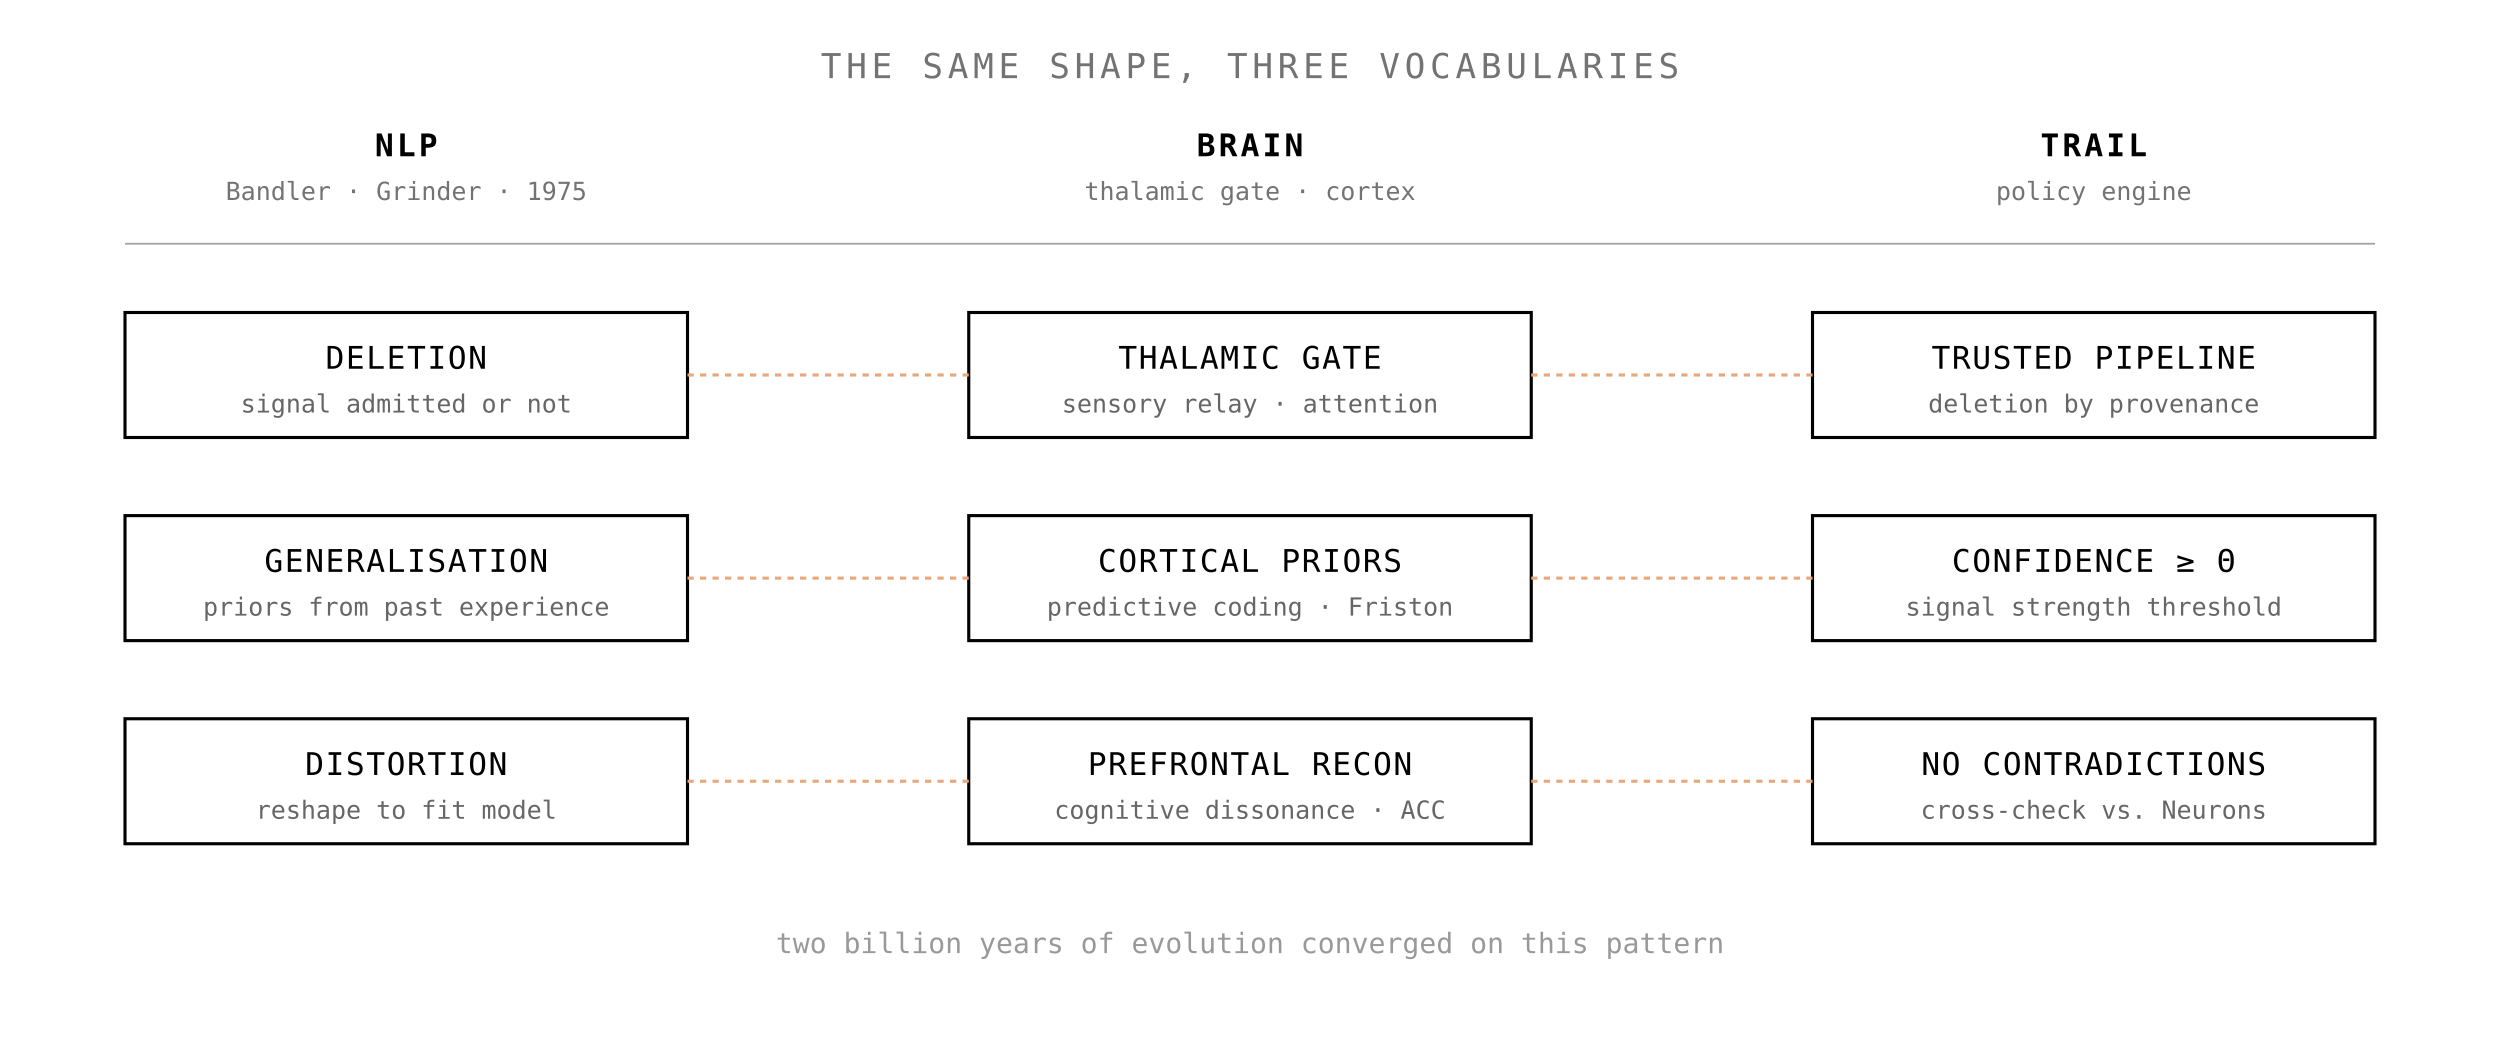
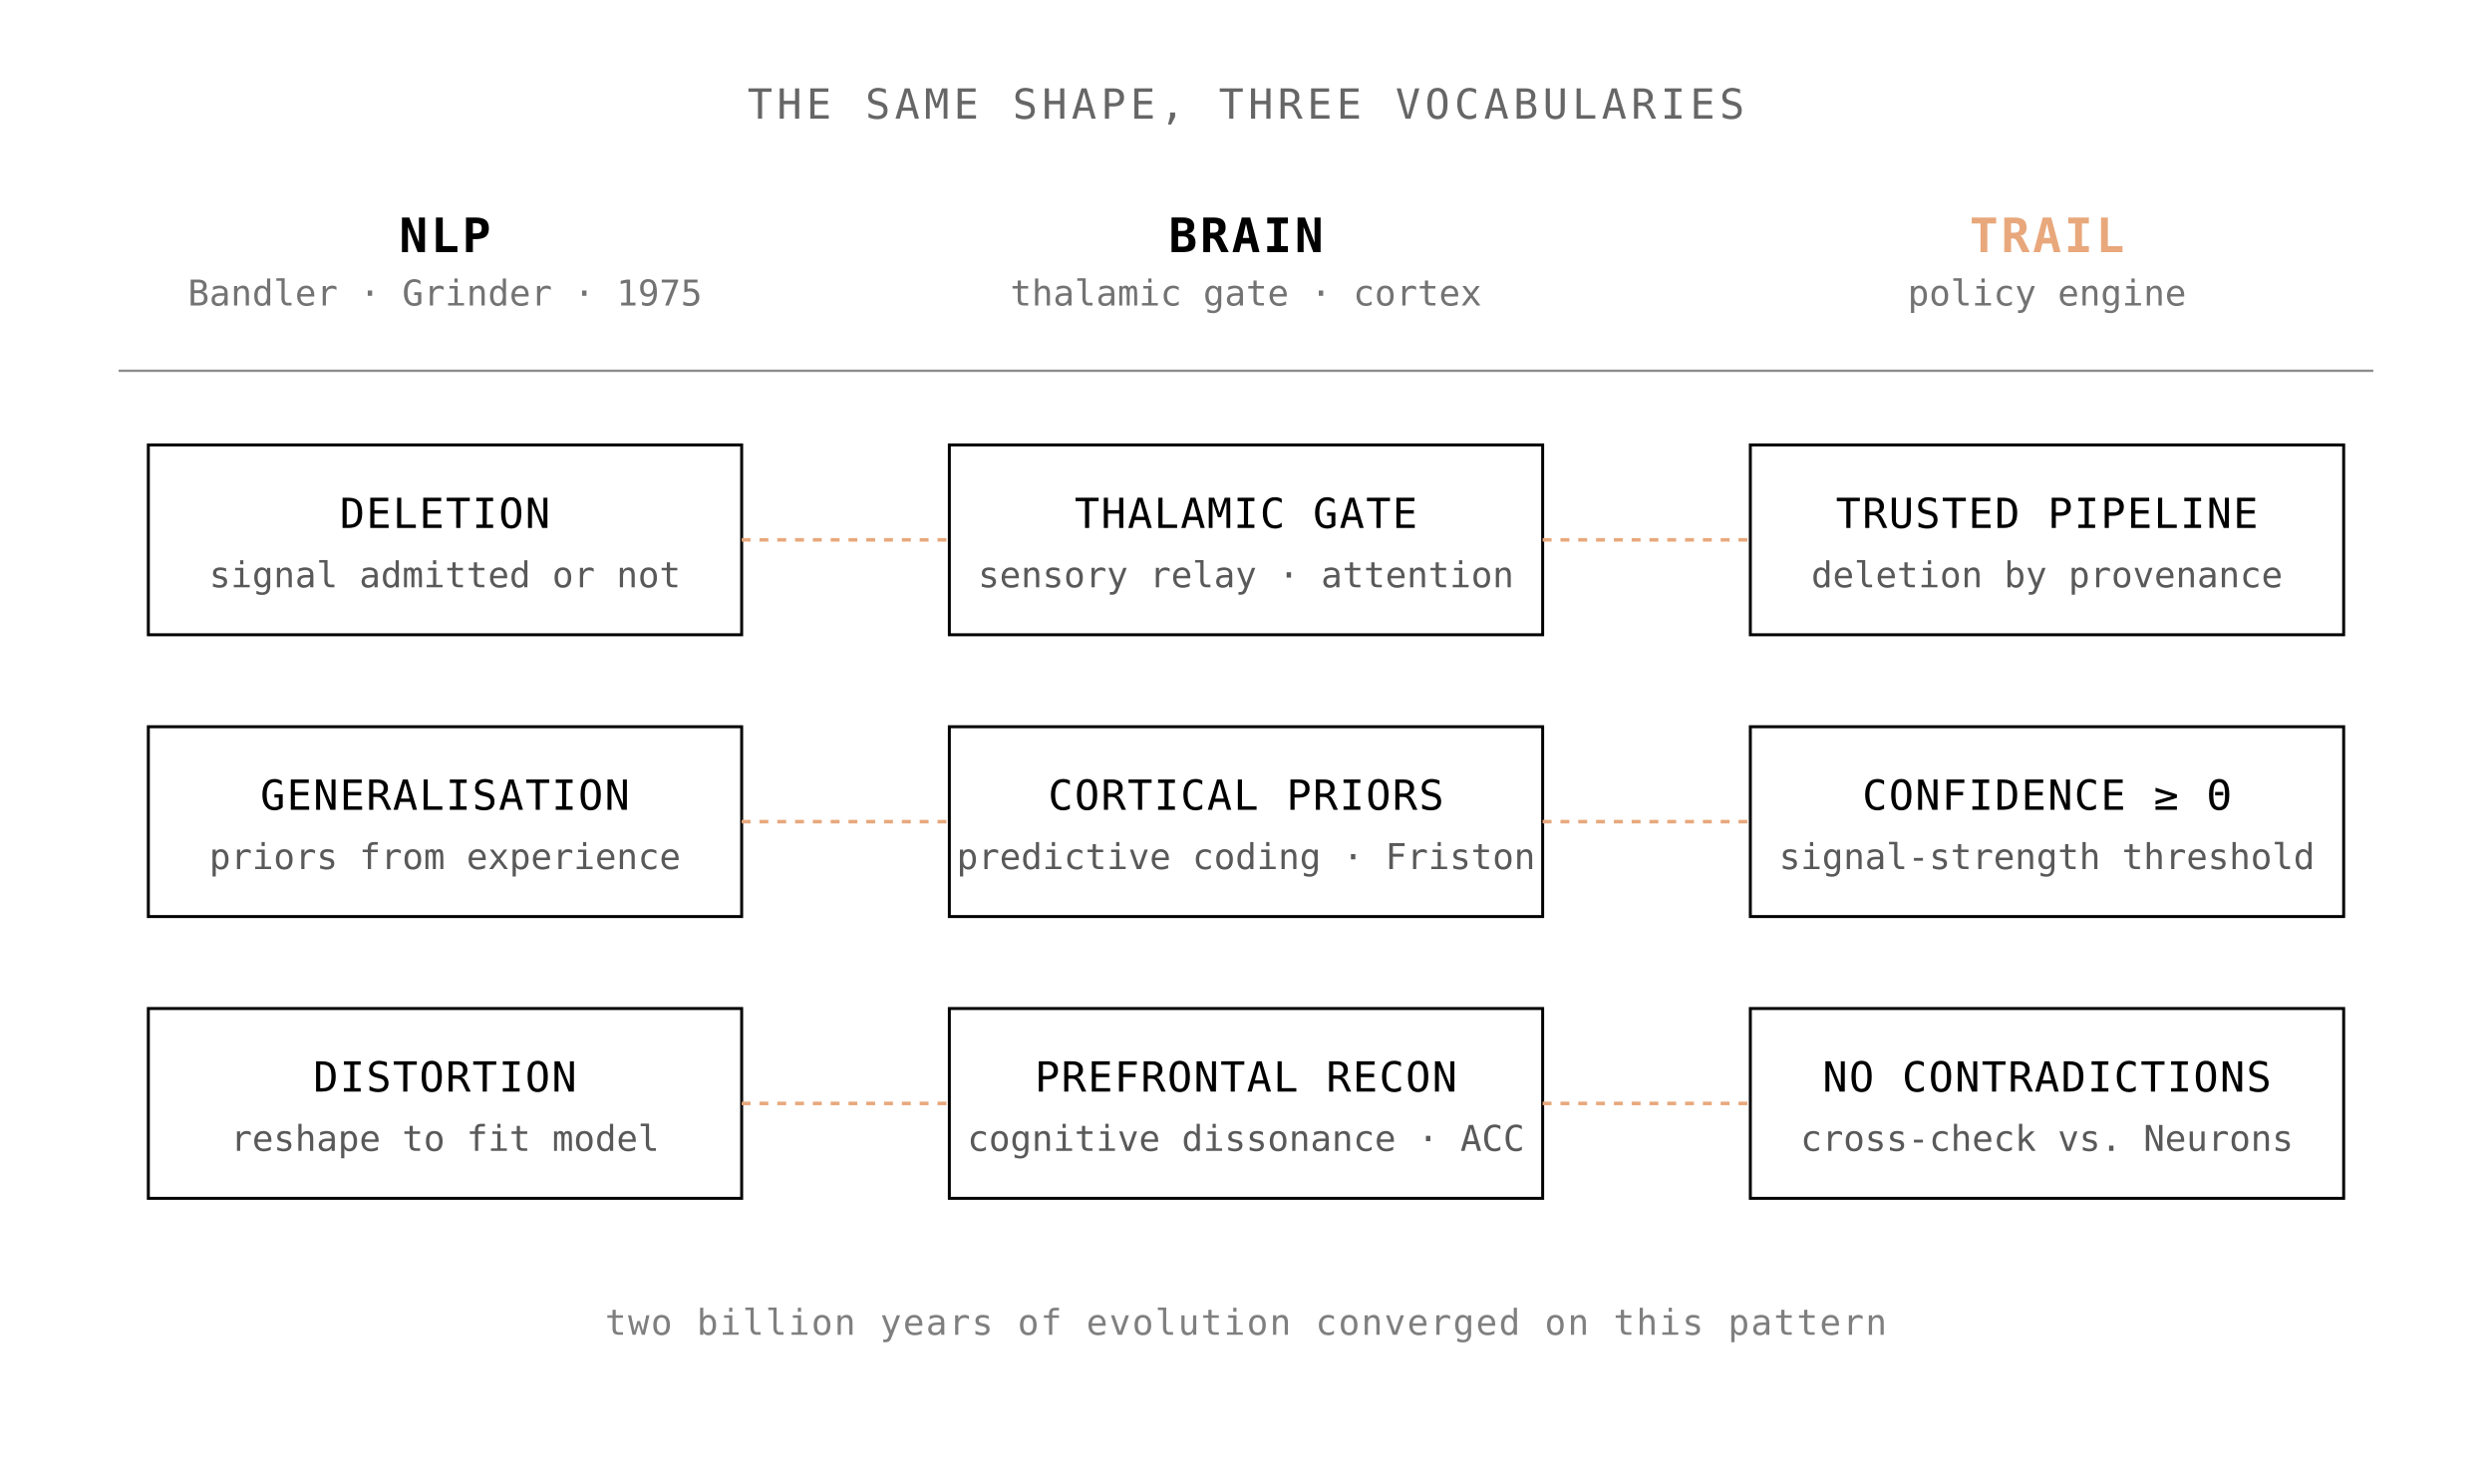
- <svg xmlns="http://www.w3.org/2000/svg" viewBox="20 30 800 340" role="img" aria-label="Correspondence between Bandler and Grinder's NLP filters, biological brain structures, and Trail's curation filters">
+ <svg xmlns="http://www.w3.org/2000/svg" viewBox="0 0 840 500" role="img" aria-label="Correspondence between Bandler and Grinder's NLP filters, biological brain structures, and Trail's curation filters">
+   <text x="420" y="40" font-family="monospace" font-size="14" fill="currentColor" text-anchor="middle" opacity="0.6" letter-spacing="1.5">THE SAME SHAPE, THREE VOCABULARIES</text>
  <g font-family="monospace" fill="currentColor" text-anchor="middle">
-     <text x="150" y="80" font-size="10" font-weight="bold" letter-spacing="1">NLP</text>
-     <text x="150" y="94" font-size="8" opacity="0.55">Bandler · Grinder · 1975</text>
-     <text x="420" y="80" font-size="10" font-weight="bold" letter-spacing="1">BRAIN</text>
-     <text x="420" y="94" font-size="8" opacity="0.55">thalamic gate · cortex</text>
-     <text x="690" y="80" font-size="10" font-weight="bold" letter-spacing="1">TRAIL</text>
-     <text x="690" y="94" font-size="8" opacity="0.55">policy engine</text>
+     <text x="150" y="85" font-size="16" font-weight="bold" letter-spacing="1">NLP</text>
+     <text x="150" y="103" font-size="12" opacity="0.55">Bandler · Grinder · 1975</text>
+     <text x="420" y="85" font-size="16" font-weight="bold" letter-spacing="1">BRAIN</text>
+     <text x="420" y="103" font-size="12" opacity="0.55">thalamic gate · cortex</text>
+     <text x="690" y="85" font-size="16" font-weight="bold" letter-spacing="1" fill="#e8a87c">TRAIL</text>
+     <text x="690" y="103" font-size="12" opacity="0.55">policy engine</text>
  </g>
-   <line x1="60" y1="108" x2="780" y2="108" stroke="currentColor" stroke-width="0.6" opacity="0.35" />
+   <line x1="40" y1="125" x2="800" y2="125" stroke="currentColor" stroke-width="0.8" opacity="0.45" />
  <g fill="none" stroke="currentColor" stroke-width="1">
-     <rect x="60" y="130" width="180" height="40" />
-     <rect x="330" y="130" width="180" height="40" />
-     <rect x="600" y="130" width="180" height="40" />
+     <rect x="50" y="150" width="200" height="64" />
+     <rect x="320" y="150" width="200" height="64" />
+     <rect x="590" y="150" width="200" height="64" />
  </g>
  <g font-family="monospace" fill="currentColor" text-anchor="middle">
-     <text x="150" y="148" font-size="10" letter-spacing="0.5">DELETION</text>
-     <text x="150" y="162" font-size="8" opacity="0.6">signal admitted or not</text>
-     <text x="420" y="148" font-size="10" letter-spacing="0.5">THALAMIC GATE</text>
-     <text x="420" y="162" font-size="8" opacity="0.6">sensory relay · attention</text>
-     <text x="690" y="148" font-size="10" letter-spacing="0.5">TRUSTED PIPELINE</text>
-     <text x="690" y="162" font-size="8" opacity="0.6">deletion by provenance</text>
+     <text x="150" y="178" font-size="14" letter-spacing="0.5">DELETION</text>
+     <text x="150" y="198" font-size="12" opacity="0.65">signal admitted or not</text>
+     <text x="420" y="178" font-size="14" letter-spacing="0.5">THALAMIC GATE</text>
+     <text x="420" y="198" font-size="12" opacity="0.65">sensory relay · attention</text>
+     <text x="690" y="178" font-size="14" letter-spacing="0.5">TRUSTED PIPELINE</text>
+     <text x="690" y="198" font-size="12" opacity="0.65">deletion by provenance</text>
  </g>
-   <g stroke="#e8a87c" stroke-width="1" stroke-dasharray="2,2">
-     <line x1="240" y1="150" x2="330" y2="150" />
-     <line x1="510" y1="150" x2="600" y2="150" />
+   <g stroke="#e8a87c" stroke-width="1.2" stroke-dasharray="3,3">
+     <line x1="250" y1="182" x2="320" y2="182" />
+     <line x1="520" y1="182" x2="590" y2="182" />
  </g>
  <g fill="none" stroke="currentColor" stroke-width="1">
-     <rect x="60" y="195" width="180" height="40" />
-     <rect x="330" y="195" width="180" height="40" />
-     <rect x="600" y="195" width="180" height="40" />
+     <rect x="50" y="245" width="200" height="64" />
+     <rect x="320" y="245" width="200" height="64" />
+     <rect x="590" y="245" width="200" height="64" />
  </g>
  <g font-family="monospace" fill="currentColor" text-anchor="middle">
-     <text x="150" y="213" font-size="10" letter-spacing="0.5">GENERALISATION</text>
-     <text x="150" y="227" font-size="8" opacity="0.6">priors from past experience</text>
-     <text x="420" y="213" font-size="10" letter-spacing="0.5">CORTICAL PRIORS</text>
-     <text x="420" y="227" font-size="8" opacity="0.6">predictive coding · Friston</text>
-     <text x="690" y="213" font-size="10" letter-spacing="0.5">CONFIDENCE ≥ Θ</text>
-     <text x="690" y="227" font-size="8" opacity="0.6">signal strength threshold</text>
+     <text x="150" y="273" font-size="14" letter-spacing="0.5">GENERALISATION</text>
+     <text x="150" y="293" font-size="12" opacity="0.65">priors from experience</text>
+     <text x="420" y="273" font-size="14" letter-spacing="0.5">CORTICAL PRIORS</text>
+     <text x="420" y="293" font-size="12" opacity="0.65">predictive coding · Friston</text>
+     <text x="690" y="273" font-size="14" letter-spacing="0.5">CONFIDENCE ≥ Θ</text>
+     <text x="690" y="293" font-size="12" opacity="0.65">signal-strength threshold</text>
  </g>
-   <g stroke="#e8a87c" stroke-width="1" stroke-dasharray="2,2">
-     <line x1="240" y1="215" x2="330" y2="215" />
-     <line x1="510" y1="215" x2="600" y2="215" />
+   <g stroke="#e8a87c" stroke-width="1.2" stroke-dasharray="3,3">
+     <line x1="250" y1="277" x2="320" y2="277" />
+     <line x1="520" y1="277" x2="590" y2="277" />
  </g>
  <g fill="none" stroke="currentColor" stroke-width="1">
-     <rect x="60" y="260" width="180" height="40" />
-     <rect x="330" y="260" width="180" height="40" />
-     <rect x="600" y="260" width="180" height="40" />
+     <rect x="50" y="340" width="200" height="64" />
+     <rect x="320" y="340" width="200" height="64" />
+     <rect x="590" y="340" width="200" height="64" />
  </g>
  <g font-family="monospace" fill="currentColor" text-anchor="middle">
-     <text x="150" y="278" font-size="10" letter-spacing="0.5">DISTORTION</text>
-     <text x="150" y="292" font-size="8" opacity="0.6">reshape to fit model</text>
-     <text x="420" y="278" font-size="10" letter-spacing="0.5">PREFRONTAL RECON</text>
-     <text x="420" y="292" font-size="8" opacity="0.6">cognitive dissonance · ACC</text>
-     <text x="690" y="278" font-size="10" letter-spacing="0.5">NO CONTRADICTIONS</text>
-     <text x="690" y="292" font-size="8" opacity="0.6">cross-check vs. Neurons</text>
+     <text x="150" y="368" font-size="14" letter-spacing="0.5">DISTORTION</text>
+     <text x="150" y="388" font-size="12" opacity="0.65">reshape to fit model</text>
+     <text x="420" y="368" font-size="14" letter-spacing="0.5">PREFRONTAL RECON</text>
+     <text x="420" y="388" font-size="12" opacity="0.65">cognitive dissonance · ACC</text>
+     <text x="690" y="368" font-size="14" letter-spacing="0.5">NO CONTRADICTIONS</text>
+     <text x="690" y="388" font-size="12" opacity="0.65">cross-check vs. Neurons</text>
  </g>
-   <g stroke="#e8a87c" stroke-width="1" stroke-dasharray="2,2">
-     <line x1="240" y1="280" x2="330" y2="280" />
-     <line x1="510" y1="280" x2="600" y2="280" />
+   <g stroke="#e8a87c" stroke-width="1.2" stroke-dasharray="3,3">
+     <line x1="250" y1="372" x2="320" y2="372" />
+     <line x1="520" y1="372" x2="590" y2="372" />
  </g>
-   <text x="420" y="55" font-family="monospace" font-size="11" fill="currentColor" text-anchor="middle" opacity="0.55" letter-spacing="1.5">THE SAME SHAPE, THREE VOCABULARIES</text>
-   <text x="420" y="335" font-family="monospace" font-size="9" fill="currentColor" text-anchor="middle" opacity="0.4">two billion years of evolution converged on this pattern</text>
+   <text x="420" y="450" font-family="monospace" font-size="12" fill="currentColor" text-anchor="middle" opacity="0.5" letter-spacing="0.5">two billion years of evolution converged on this pattern</text>
</svg>
